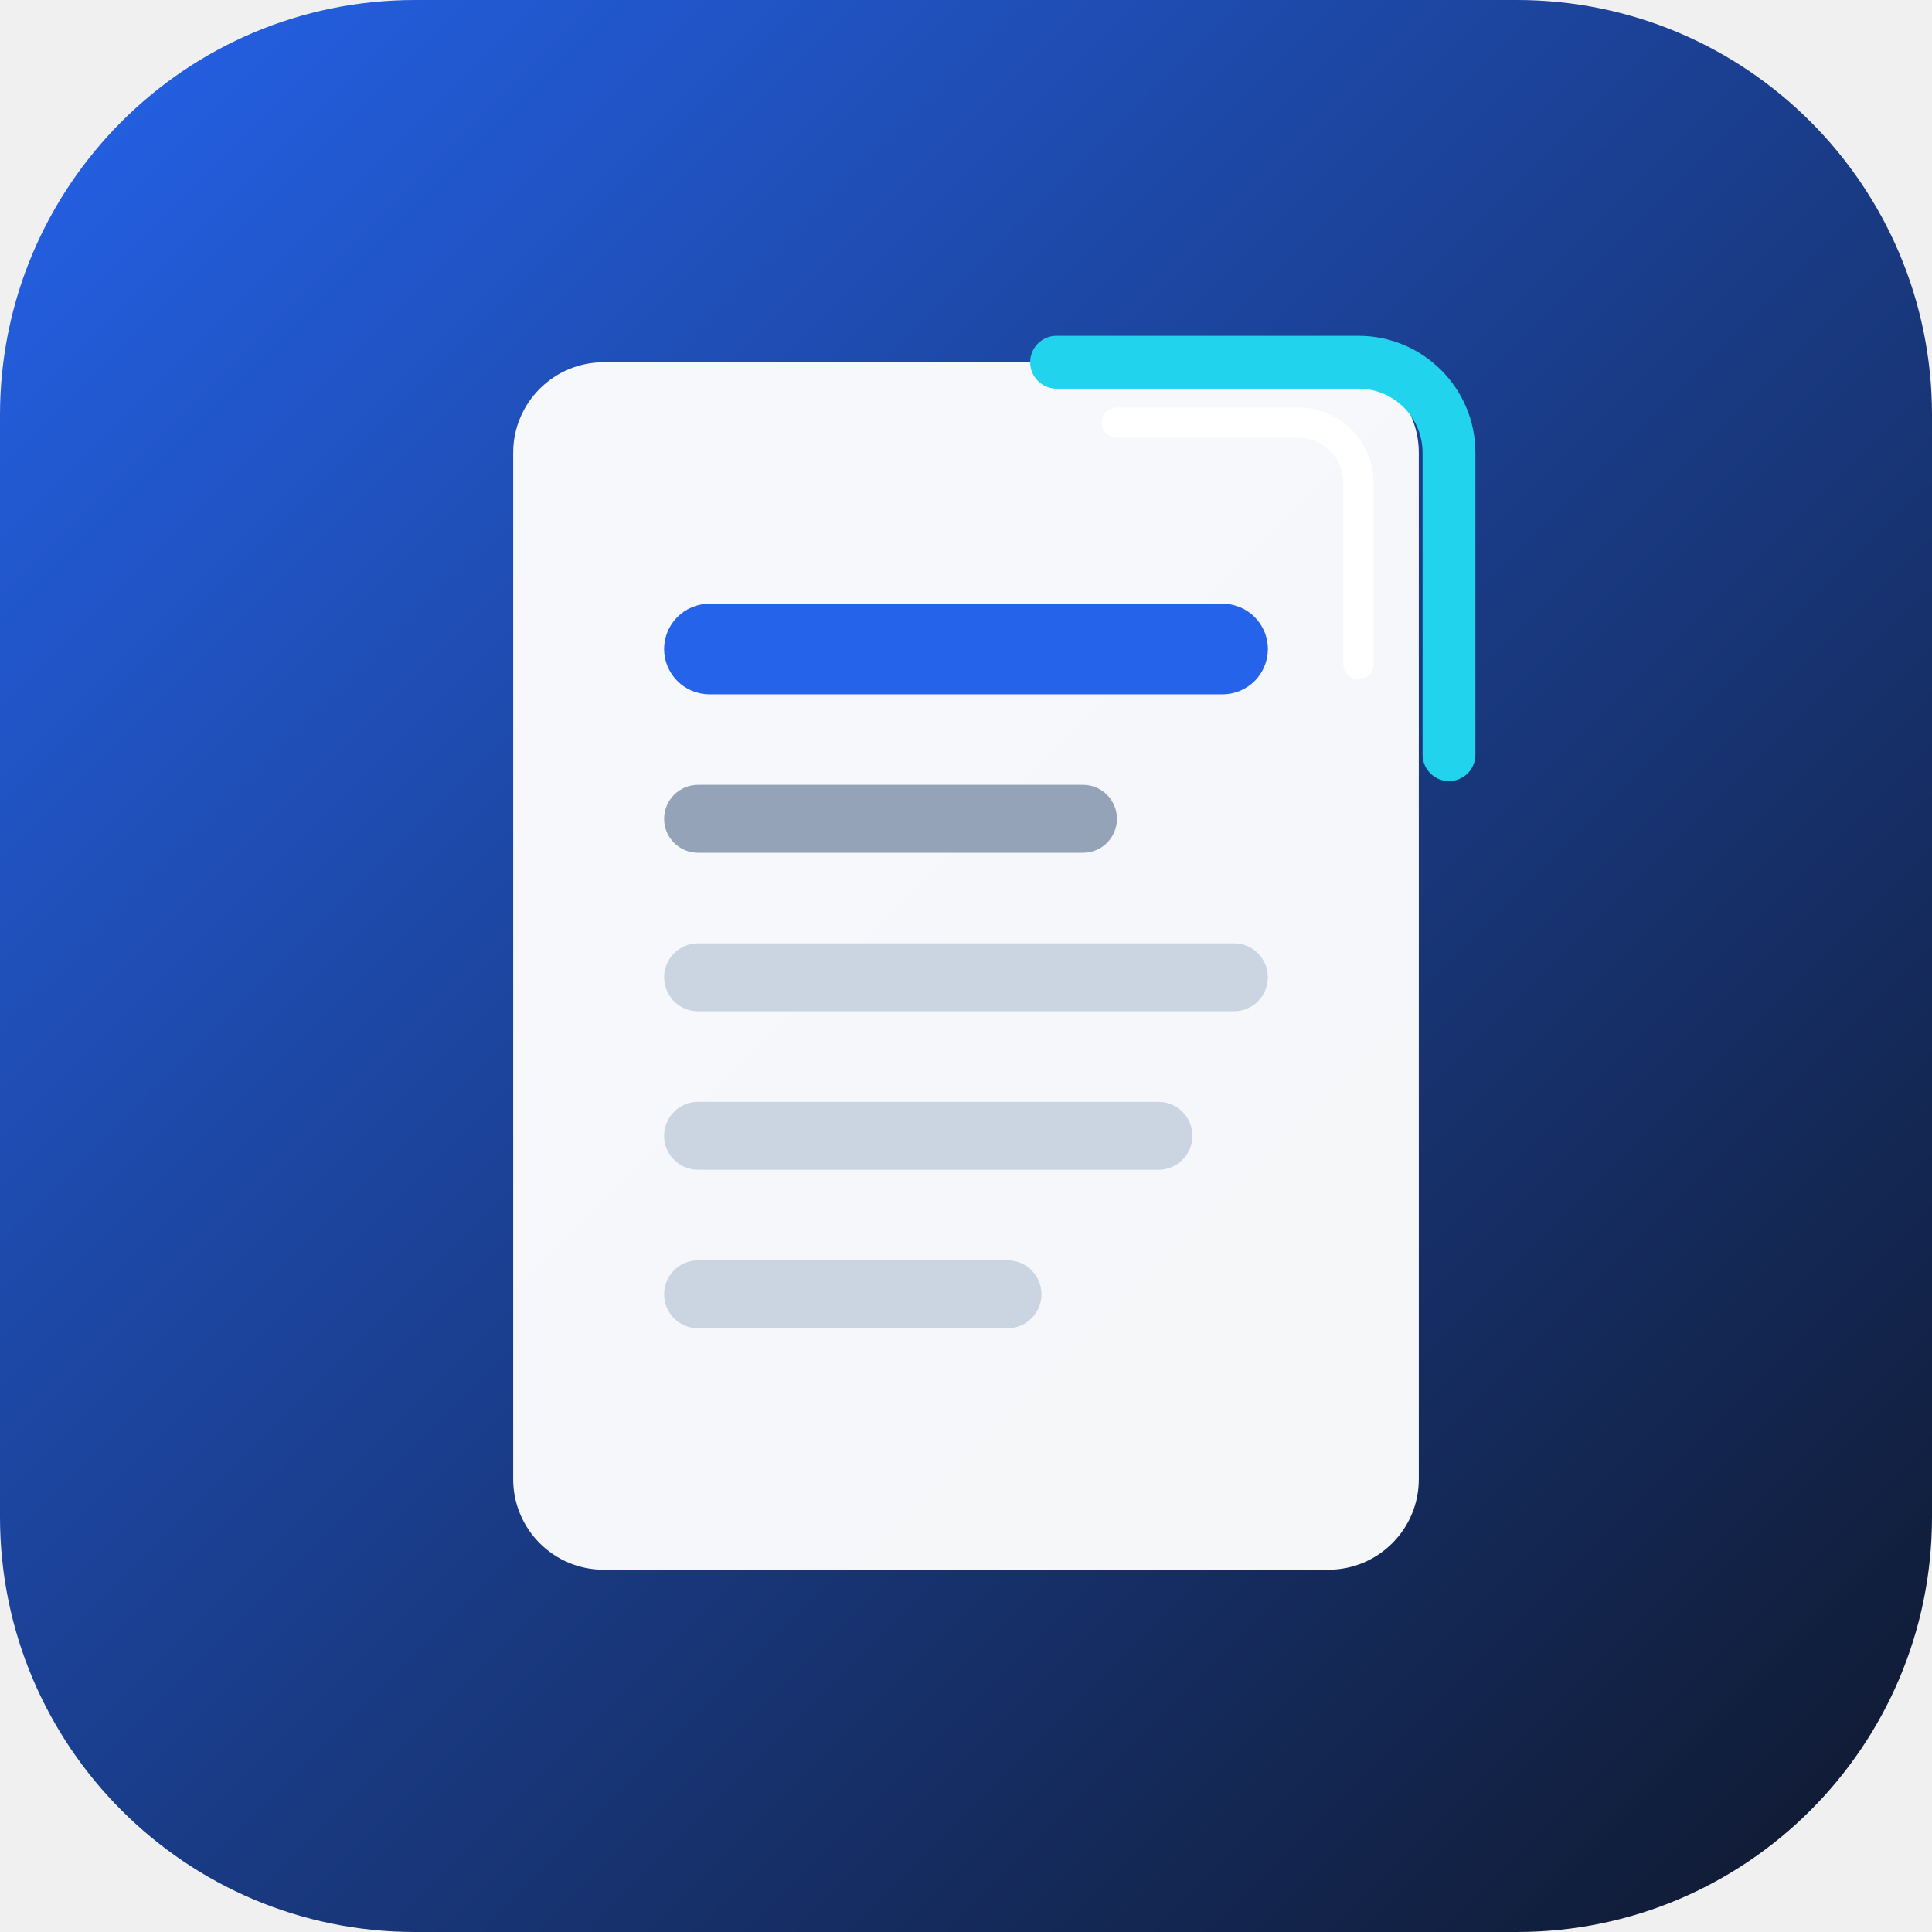
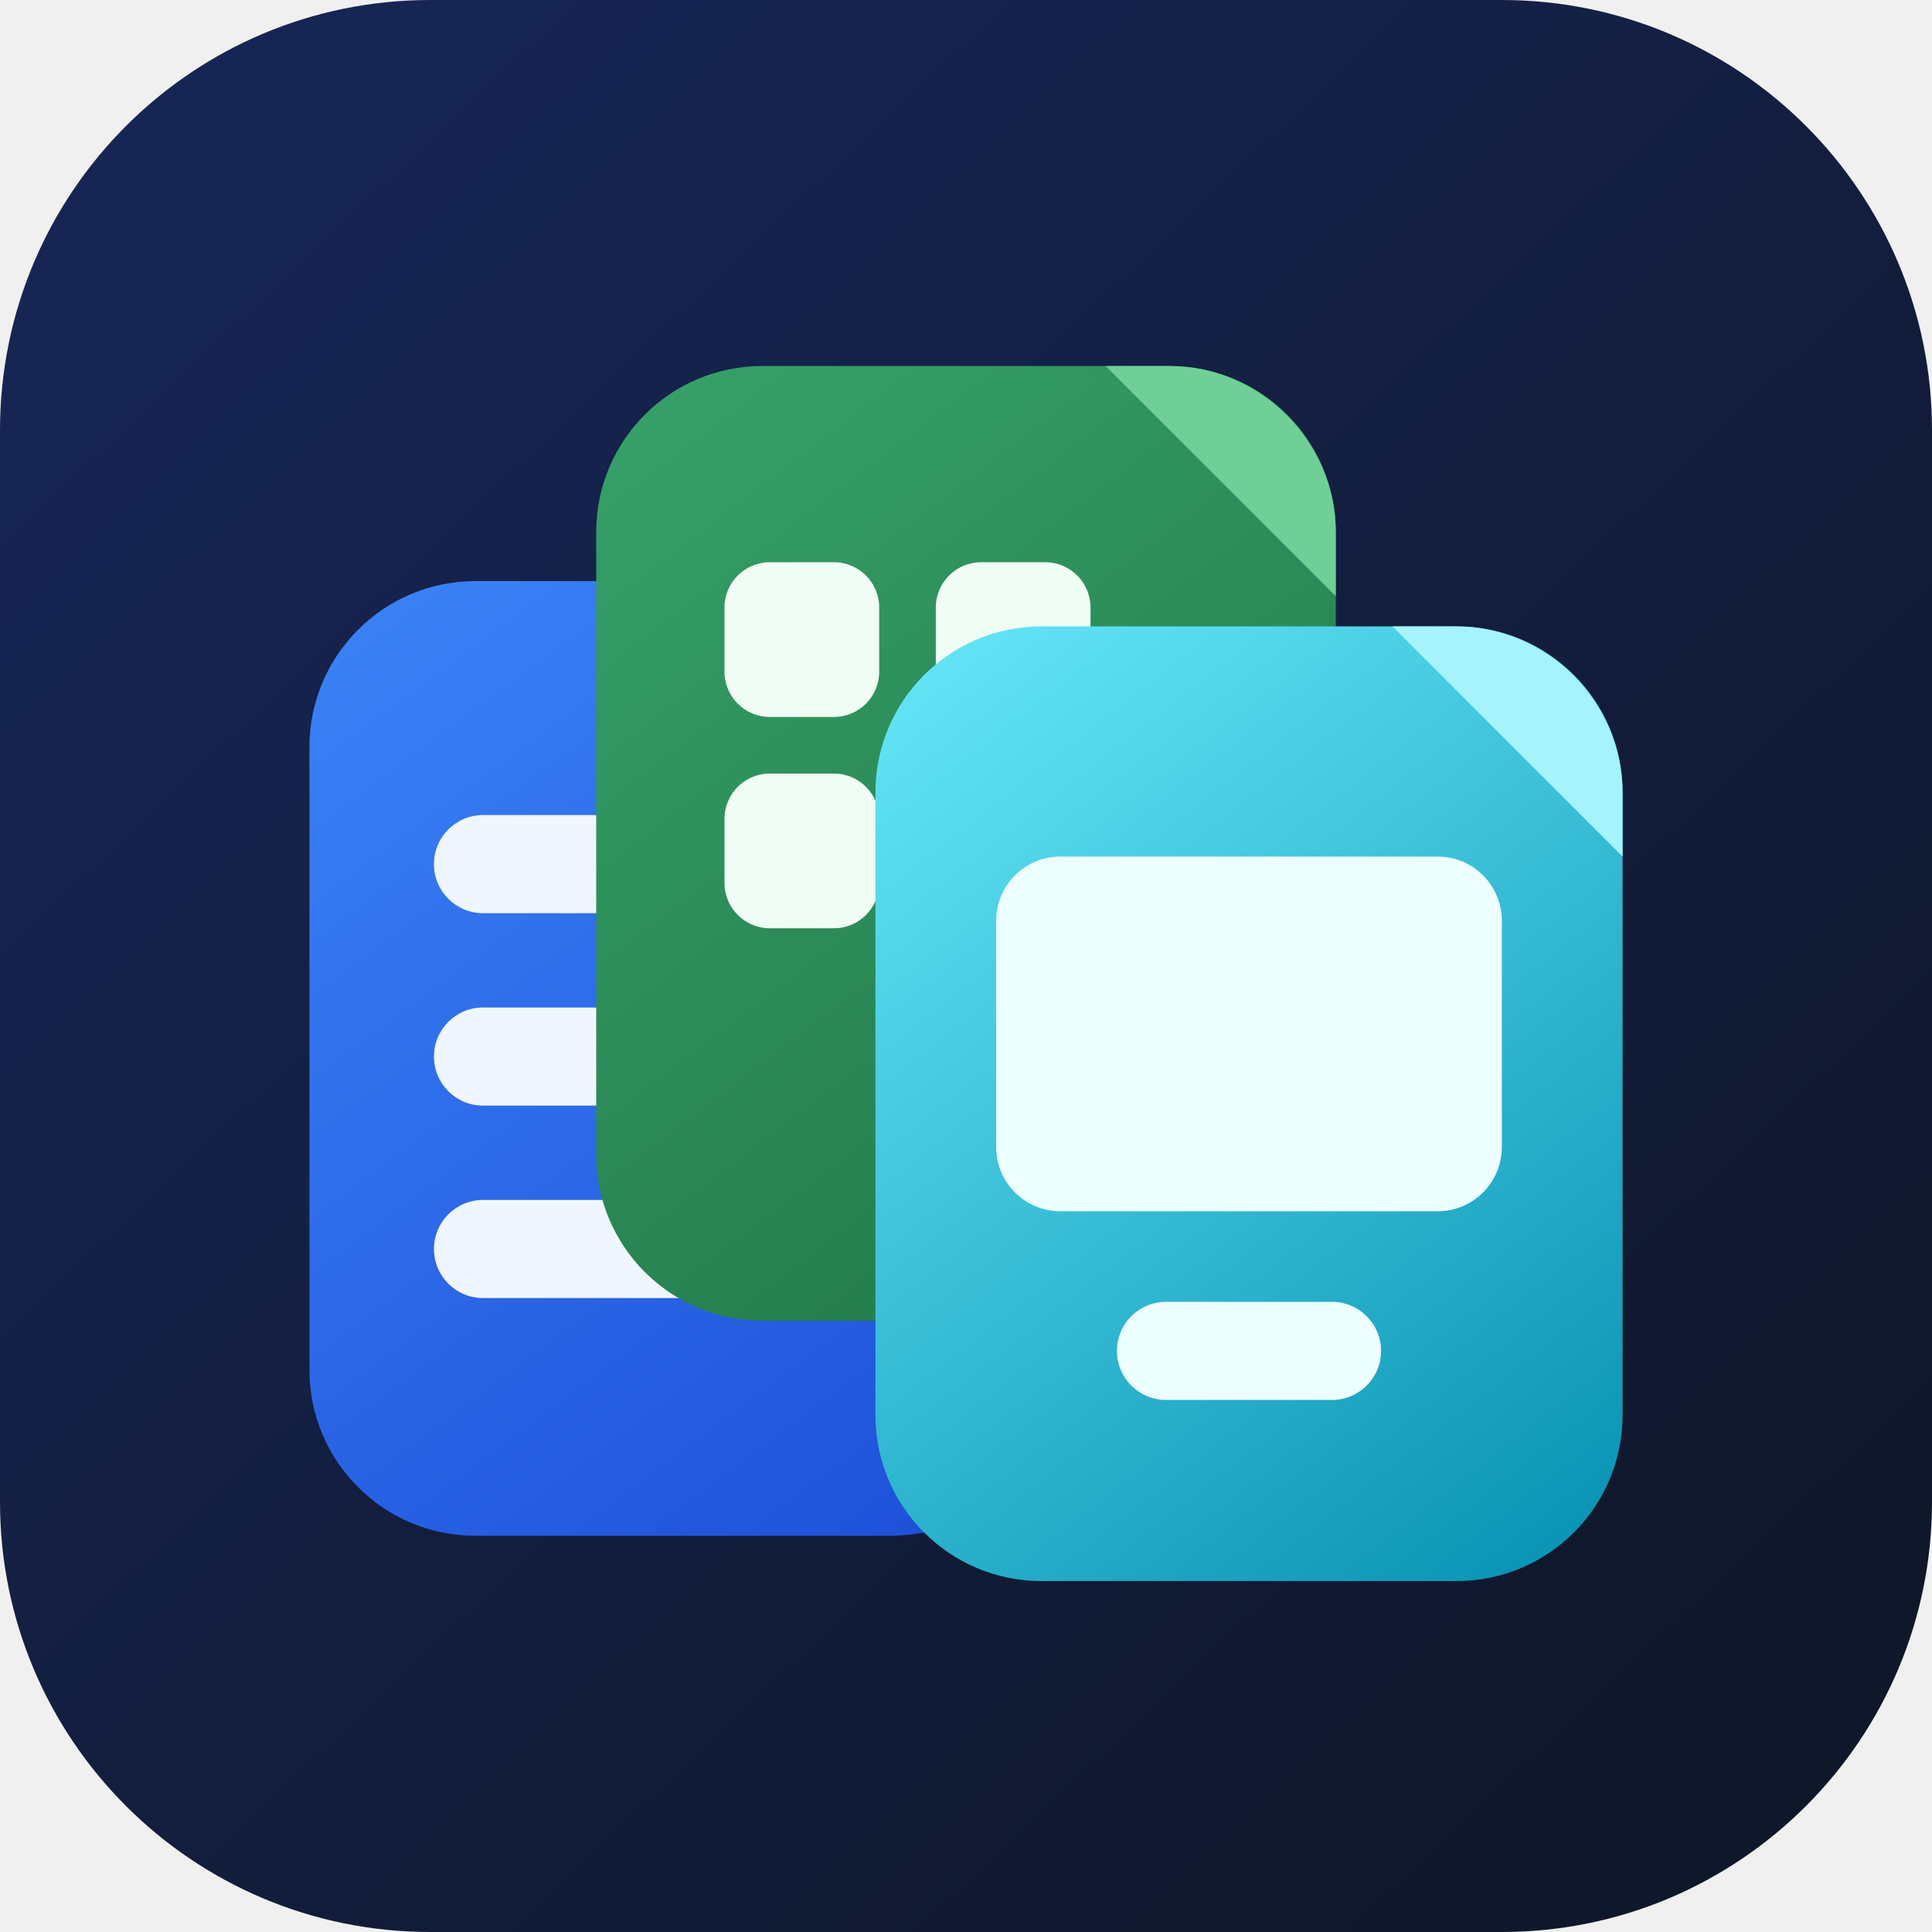
<svg xmlns="http://www.w3.org/2000/svg" width="1024" height="1024" viewBox="0 0 1024 1024">
  <defs>
-     <linearGradient id="bg" x1="0" y1="0" x2="1" y2="1">
-       <stop offset="0%" stop-color="#2563eb" />
-       <stop offset="100%" stop-color="#0f172a" />
+     <linearGradient id="background" x1="132" y1="108" x2="892" y2="912" gradientUnits="userSpaceOnUse">
+       <stop offset="0" stop-color="#172554" />
+       <stop offset="1" stop-color="#0f172a" />
+     </linearGradient>
+     <linearGradient id="document" x1="188" y1="308" x2="560" y2="808" gradientUnits="userSpaceOnUse">
+       <stop offset="0" stop-color="#3b82f6" />
+       <stop offset="1" stop-color="#1d4ed8" />
+     </linearGradient>
+     <linearGradient id="sheet" x1="320" y1="194" x2="706" y2="700" gradientUnits="userSpaceOnUse">
+       <stop offset="0" stop-color="#36a269" />
+       <stop offset="1" stop-color="#217346" />
+     </linearGradient>
+     <linearGradient id="slides" x1="466" y1="332" x2="854" y2="828" gradientUnits="userSpaceOnUse">
+       <stop offset="0" stop-color="#67e8f9" />
+       <stop offset="1" stop-color="#0891b2" />
    </linearGradient>
  </defs>
-   <rect width="1024" height="1024" rx="220" fill="url(#bg)" />
-   <rect x="272" y="192" width="480" height="640" rx="48" fill="#ffffff" opacity="0.96" />
-   <rect x="352" y="320" width="320" height="48" rx="24" fill="#2563eb" />
-   <rect x="352" y="416" width="240" height="36" rx="18" fill="#94a3b8" />
-   <rect x="352" y="500" width="320" height="36" rx="18" fill="#cbd5e1" />
-   <rect x="352" y="584" width="280" height="36" rx="18" fill="#cbd5e1" />
-   <rect x="352" y="668" width="200" height="36" rx="18" fill="#cbd5e1" />
-   <path d="M560 192h160a48 48 0 0 1 48 48v160" fill="none" stroke="#22d3ee" stroke-width="28" stroke-linecap="round" stroke-linejoin="round" />
-   <path d="M592 224h96a32 32 0 0 1 32 32v96" fill="none" stroke="#ffffff" stroke-width="16" stroke-linecap="round" stroke-linejoin="round" />
+   <rect width="1024" height="1024" rx="228" fill="url(#background)" />
+   <rect x="164" y="308" width="396" height="506" rx="88" fill="url(#document)" />
+   <path d="M438 308H472C520 308 560 348 560 396V430L438 308Z" fill="#60a5fa" />
+   <rect x="230" y="432" width="188" height="52" rx="26" fill="#eff6ff" />
+   <rect x="230" y="534" width="140" height="52" rx="26" fill="#eff6ff" />
+   <rect x="230" y="636" width="166" height="52" rx="26" fill="#eff6ff" />
+   <rect x="316" y="194" width="392" height="506" rx="88" fill="url(#sheet)" />
+   <path d="M586 194H620C668 194 708 234 708 282V316L586 194Z" fill="#6fcf97" />
+   <rect x="384" y="298" width="82" height="82" rx="24" fill="#f0fdf4" />
+   <rect x="496" y="298" width="82" height="82" rx="24" fill="#f0fdf4" />
+   <rect x="384" y="410" width="82" height="82" rx="24" fill="#f0fdf4" />
+   <rect x="496" y="410" width="82" height="82" rx="24" fill="#f0fdf4" />
+   <rect x="464" y="332" width="396" height="506" rx="88" fill="url(#slides)" />
+   <path d="M738 332H772C820 332 860 372 860 420V454L738 332Z" fill="#a5f3fc" />
+   <rect x="528" y="454" width="268" height="188" rx="34" fill="#ecfeff" />
+   <rect x="592" y="690" width="140" height="52" rx="26" fill="#ecfeff" />
</svg>
